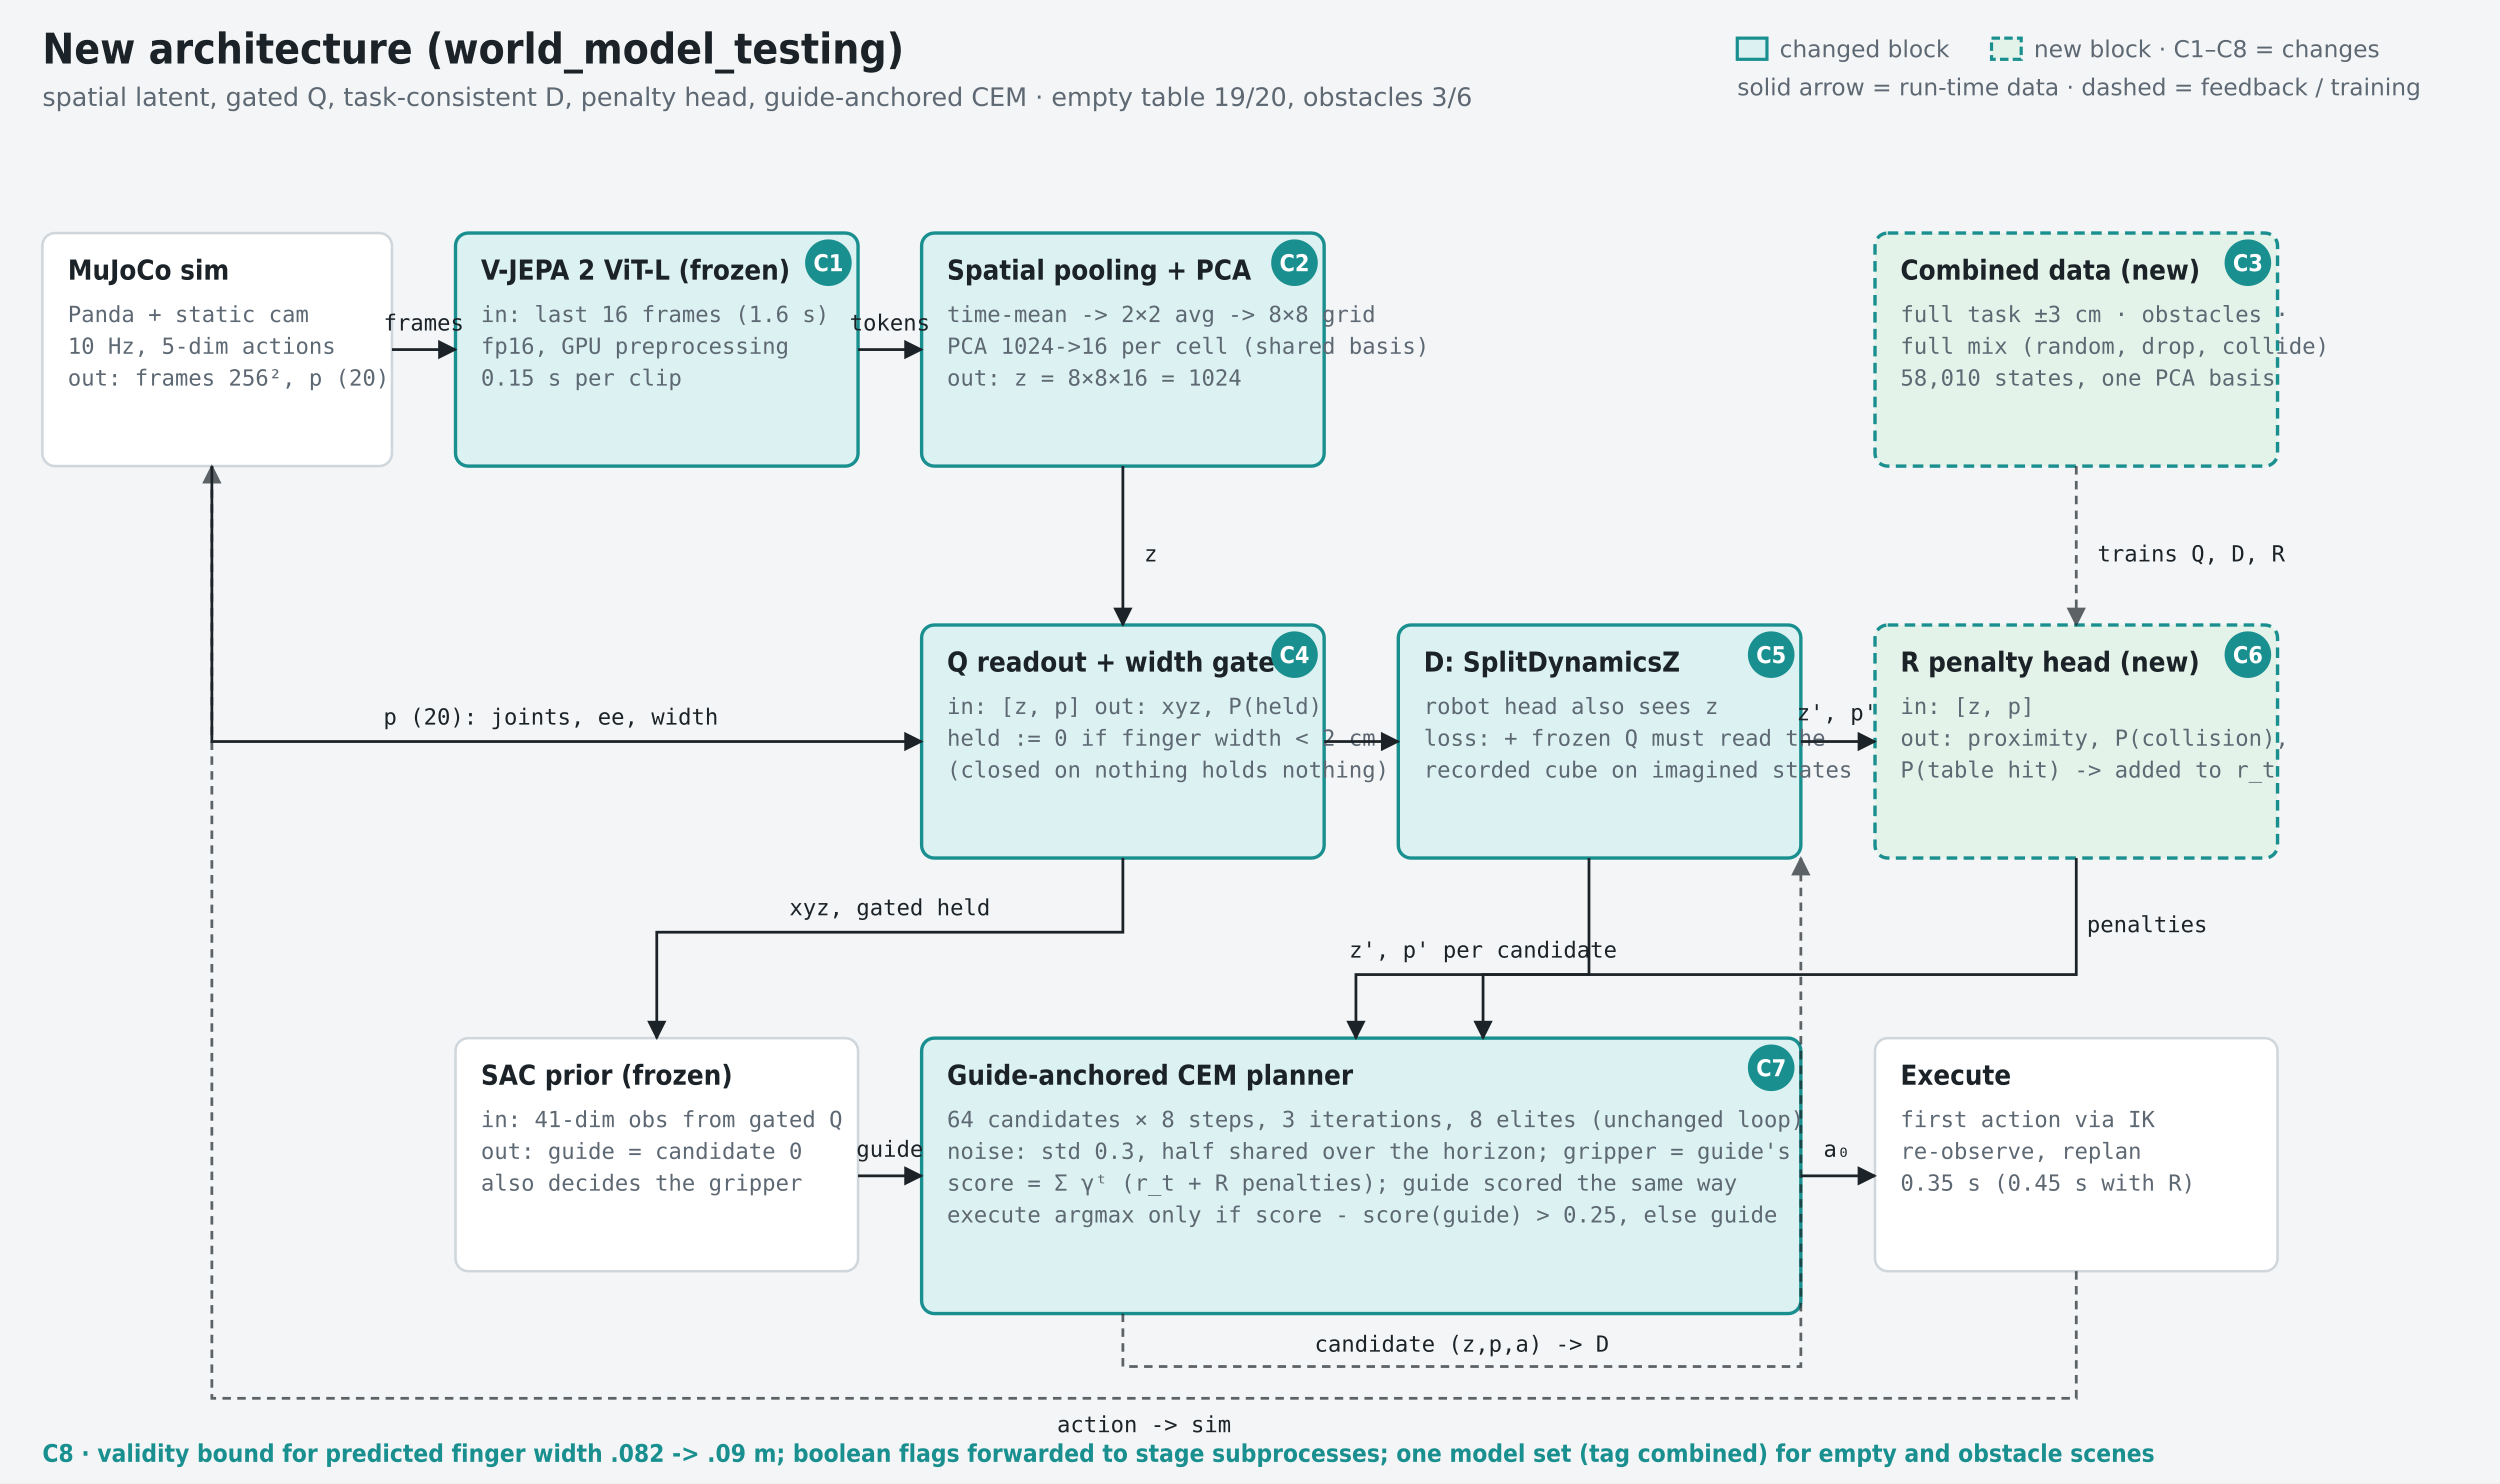
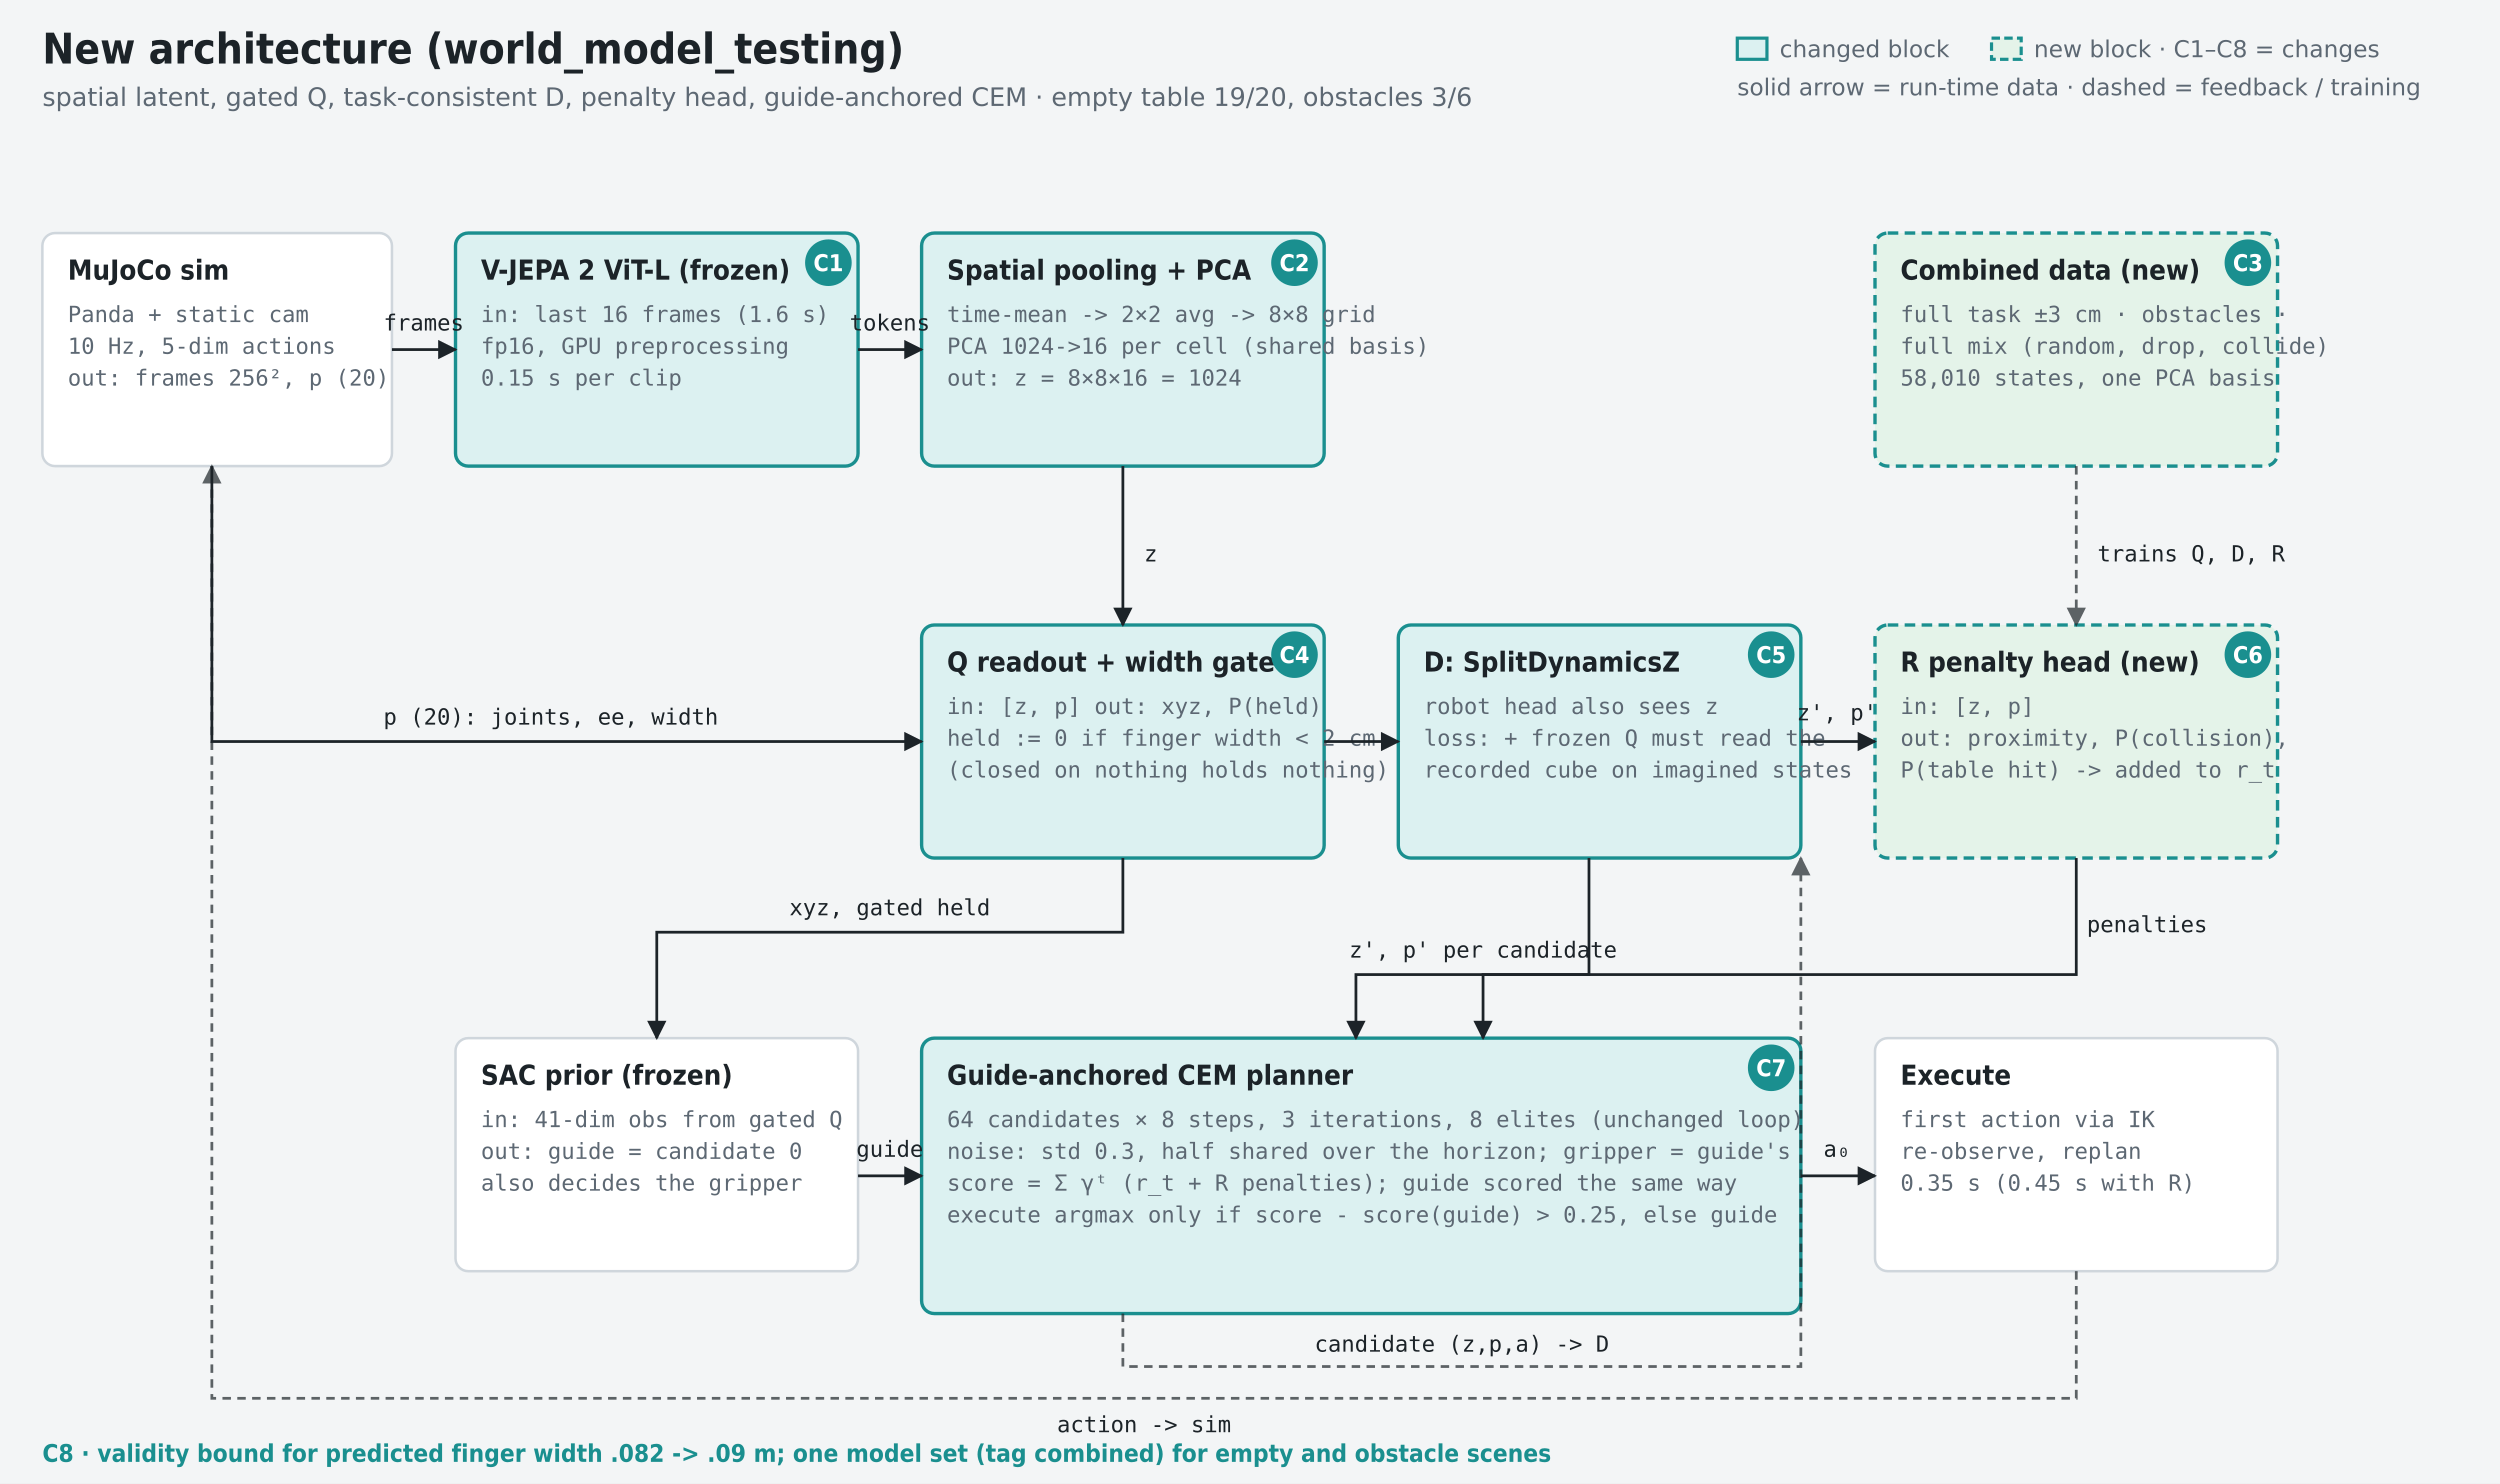
<svg xmlns="http://www.w3.org/2000/svg" viewBox="0 0 1180 700" width="2360" height="1400" role="img" aria-label="New architecture: spatial V-JEPA latent, gated readout, task-consistent dynamics, penalty head and a guide-anchored CEM planner, with the eight changes marked">
  <rect x="0" y="0" width="1180" height="700" fill="#f3f5f6" />
  <style>
svg{font-family:"IBM Plex Sans","DejaVu Sans",Arial,sans-serif}
.blk{fill:#ffffff;stroke:#cfd6dc;stroke-width:1.2}
.blk.bad{stroke:#b4462f;stroke-width:1.6;fill:#f7e3dd}
.blk.chg{stroke:#1a8f8f;stroke-width:1.6;fill:#dcf1f1}
.blk.new{stroke:#1a8f8f;stroke-width:1.6;stroke-dasharray:5 3;fill:#e4f3e9}
.t{font-family:"IBM Plex Sans Condensed","DejaVu Sans Condensed","DejaVu Sans",Arial,sans-serif;font-weight:700;font-size:13px;fill:#1c2328}
.m{font-family:"IBM Plex Mono","DejaVu Sans Mono",monospace;font-size:10.5px;fill:#5d6873}
.ar{fill:none;stroke:#1c2328;stroke-width:1.3}
.ar.dash{stroke-dasharray:4 3;opacity:.7}
.al{font-family:"IBM Plex Mono","DejaVu Sans Mono",monospace;font-size:10.5px;fill:#1c2328}
.mk.bad{fill:#b4462f} .mk.good{fill:#1a8f8f}
.mt{font-family:"IBM Plex Sans Condensed","DejaVu Sans Condensed","DejaVu Sans",Arial,sans-serif;font-weight:700;font-size:11px;fill:#ffffff}
text.mt.bad{fill:#b4462f;font-size:11.5px} text.mt.good{fill:#1a8f8f;font-size:11.5px}
.h{font-family:"IBM Plex Sans Condensed","DejaVu Sans Condensed","DejaVu Sans",Arial,sans-serif;font-weight:700;font-size:20px;fill:#1c2328}
.s{font-family:"IBM Plex Sans","DejaVu Sans",Arial,sans-serif;font-size:12px;fill:#5d6873}
.lg{font-family:"IBM Plex Sans","DejaVu Sans",Arial,sans-serif;font-size:11px;fill:#5d6873}
</style>
  <defs>
    <marker id="ah" viewBox="0 0 10 10" refX="9" refY="5" markerWidth="7" markerHeight="7" orient="auto-start-reverse">
      <path d="M0,0 L10,5 L0,10 z" fill="#1c2328" />
    </marker>
  </defs>
  <text class="h" x="20" y="30">New architecture (world_model_testing)</text>
  <text class="s" x="20" y="50">spatial latent, gated Q, task-consistent D, penalty head, guide-anchored CEM · empty table 19/20, obstacles 3/6</text>
  <rect x="820" y="18" width="14" height="10" fill="#dcf1f1" stroke="#1a8f8f" stroke-width="1.5" />
  <text class="lg" x="840" y="27">changed block</text>
  <rect x="940" y="18" width="14" height="10" fill="#e4f3e9" stroke="#1a8f8f" stroke-width="1.5" stroke-dasharray="4 2" />
  <text class="lg" x="960" y="27">new block · C1–C8 = changes</text>
  <text class="lg" x="820" y="45">solid arrow = run-time data · dashed = feedback / training</text>
  <g transform="translate(0,60)">
    <rect class="blk" x="20" y="50" width="165" height="110" rx="6" />
    <text class="t" x="32" y="72">MuJoCo sim</text>
    <text class="m" x="32" y="92">Panda + static cam</text>
    <text class="m" x="32" y="107">10 Hz, 5-dim actions</text>
    <text class="m" x="32" y="122">out: frames 256², p (20)</text>
    <rect class="blk chg" x="215" y="50" width="190" height="110" rx="6" />
    <text class="t" x="227" y="72">V-JEPA 2 ViT-L (frozen)</text>
    <text class="m" x="227" y="92">in: last 16 frames (1.6 s)</text>
    <text class="m" x="227" y="107">fp16, GPU preprocessing</text>
    <text class="m" x="227" y="122">0.15 s per clip</text>
    <circle class="mk good" cx="391" cy="64" r="11" />
    <text class="mt" x="391" y="68" text-anchor="middle">C1</text>
    <rect class="blk chg" x="435" y="50" width="190" height="110" rx="6" />
    <text class="t" x="447" y="72">Spatial pooling + PCA</text>
    <text class="m" x="447" y="92">time-mean -&gt; 2×2 avg -&gt; 8×8 grid</text>
    <text class="m" x="447" y="107">PCA 1024-&gt;16 per cell (shared basis)</text>
    <text class="m" x="447" y="122">out: z = 8×8×16 = 1024</text>
    <circle class="mk good" cx="611" cy="64" r="11" />
    <text class="mt" x="611" y="68" text-anchor="middle">C2</text>
    <rect class="blk new" x="885" y="50" width="190" height="110" rx="6" />
    <text class="t" x="897" y="72">Combined data (new)</text>
    <text class="m" x="897" y="92">full task ±3 cm · obstacles ·</text>
    <text class="m" x="897" y="107">full mix (random, drop, collide)</text>
    <text class="m" x="897" y="122">58,010 states, one PCA basis</text>
    <circle class="mk good" cx="1061" cy="64" r="11" />
    <text class="mt" x="1061" y="68" text-anchor="middle">C3</text>
    <rect class="blk chg" x="435" y="235" width="190" height="110" rx="6" />
    <text class="t" x="447" y="257">Q readout + width gate</text>
    <text class="m" x="447" y="277">in: [z, p]  out: xyz, P(held)</text>
    <text class="m" x="447" y="292">held := 0 if finger width &lt; 2 cm</text>
    <text class="m" x="447" y="307">(closed on nothing holds nothing)</text>
    <circle class="mk good" cx="611" cy="249" r="11" />
    <text class="mt" x="611" y="253" text-anchor="middle">C4</text>
    <rect class="blk chg" x="660" y="235" width="190" height="110" rx="6" />
    <text class="t" x="672" y="257">D: SplitDynamicsZ</text>
    <text class="m" x="672" y="277">robot head also sees z</text>
    <text class="m" x="672" y="292">loss: + frozen Q must read the</text>
    <text class="m" x="672" y="307">recorded cube on imagined states</text>
    <circle class="mk good" cx="836" cy="249" r="11" />
    <text class="mt" x="836" y="253" text-anchor="middle">C5</text>
    <rect class="blk new" x="885" y="235" width="190" height="110" rx="6" />
    <text class="t" x="897" y="257">R penalty head (new)</text>
    <text class="m" x="897" y="277">in: [z, p]</text>
    <text class="m" x="897" y="292">out: proximity, P(collision),</text>
    <text class="m" x="897" y="307">P(table hit) -&gt; added to r_t</text>
    <circle class="mk good" cx="1061" cy="249" r="11" />
    <text class="mt" x="1061" y="253" text-anchor="middle">C6</text>
    <rect class="blk" x="215" y="430" width="190" height="110" rx="6" />
    <text class="t" x="227" y="452">SAC prior (frozen)</text>
    <text class="m" x="227" y="472">in: 41-dim obs from gated Q</text>
    <text class="m" x="227" y="487">out: guide = candidate 0</text>
    <text class="m" x="227" y="502">also decides the gripper</text>
    <rect class="blk chg" x="435" y="430" width="415" height="130" rx="6" />
    <text class="t" x="447" y="452">Guide-anchored CEM planner</text>
    <text class="m" x="447" y="472">64 candidates × 8 steps, 3 iterations, 8 elites (unchanged loop)</text>
    <text class="m" x="447" y="487">noise: std 0.3, half shared over the horizon; gripper = guide's</text>
    <text class="m" x="447" y="502">score = Σ γᵗ (r_t + R penalties); guide scored the same way</text>
    <text class="m" x="447" y="517">execute argmax only if score - score(guide) &gt; 0.25, else guide</text>
    <circle class="mk good" cx="836" cy="444" r="11" />
    <text class="mt" x="836" y="448" text-anchor="middle">C7</text>
    <rect class="blk" x="885" y="430" width="190" height="110" rx="6" />
    <text class="t" x="897" y="452">Execute</text>
    <text class="m" x="897" y="472">first action via IK</text>
    <text class="m" x="897" y="487">re-observe, replan</text>
    <text class="m" x="897" y="502">0.35 s (0.45 s with R)</text>
    <polyline class="ar" points="185,105 215,105" marker-end="url(#ah)" />
    <text class="al" x="200" y="96" text-anchor="middle">frames</text>
    <polyline class="ar" points="405,105 435,105" marker-end="url(#ah)" />
    <text class="al" x="420" y="96" text-anchor="middle">tokens</text>
    <polyline class="ar" points="530,160 530,235" marker-end="url(#ah)" />
    <text class="al" x="540" y="205" text-anchor="start">z</text>
    <polyline class="ar" points="100,160 100,290 435,290" marker-end="url(#ah)" />
    <text class="al" x="260" y="282" text-anchor="middle">p (20): joints, ee, width</text>
    <polyline class="ar" points="625,290 660,290" marker-end="url(#ah)" />
    <polyline class="ar" points="850,290 885,290" marker-end="url(#ah)" />
    <text class="al" x="867" y="280" text-anchor="middle">z', p'</text>
    <polyline class="ar dash" points="980,160 980,235" marker-end="url(#ah)" />
    <text class="al" x="990" y="205" text-anchor="start">trains Q, D, R</text>
    <polyline class="ar" points="750,345 750,400 640,400 640,430" marker-end="url(#ah)" />
    <text class="al" x="700" y="392" text-anchor="middle">z', p' per candidate</text>
    <polyline class="ar" points="980,345 980,400 700,400 700,430" marker-end="url(#ah)" />
    <text class="al" x="985" y="380" text-anchor="start">penalties</text>
    <polyline class="ar" points="530,345 530,380 310,380 310,430" marker-end="url(#ah)" />
    <text class="al" x="420" y="372" text-anchor="middle">xyz, gated held</text>
    <polyline class="ar" points="405,495 435,495" marker-end="url(#ah)" />
    <text class="al" x="420" y="486" text-anchor="middle">guide</text>
    <polyline class="ar" points="850,495 885,495" marker-end="url(#ah)" />
    <text class="al" x="867" y="486" text-anchor="middle">a₀</text>
    <polyline class="ar dash" points="980,540 980,600 100,600 100,160" marker-end="url(#ah)" />
    <text class="al" x="540" y="616" text-anchor="middle">action -&gt; sim</text>
    <polyline class="ar dash" points="530,560 530,585 850,585 850,345" marker-end="url(#ah)" />
    <text class="al" x="690" y="578" text-anchor="middle">candidate (z,p,a) -&gt; D</text>
-     <text class="mt good" x="20" y="630">C8 · validity bound for predicted finger width .082 -&gt; .09 m; boolean flags forwarded to stage subprocesses; one model set (tag combined) for empty and obstacle scenes</text>
+     <text class="mt good" x="20" y="630">C8 · validity bound for predicted finger width .082 -&gt; .09 m; one model set (tag combined) for empty and obstacle scenes</text>
  </g>
</svg>
